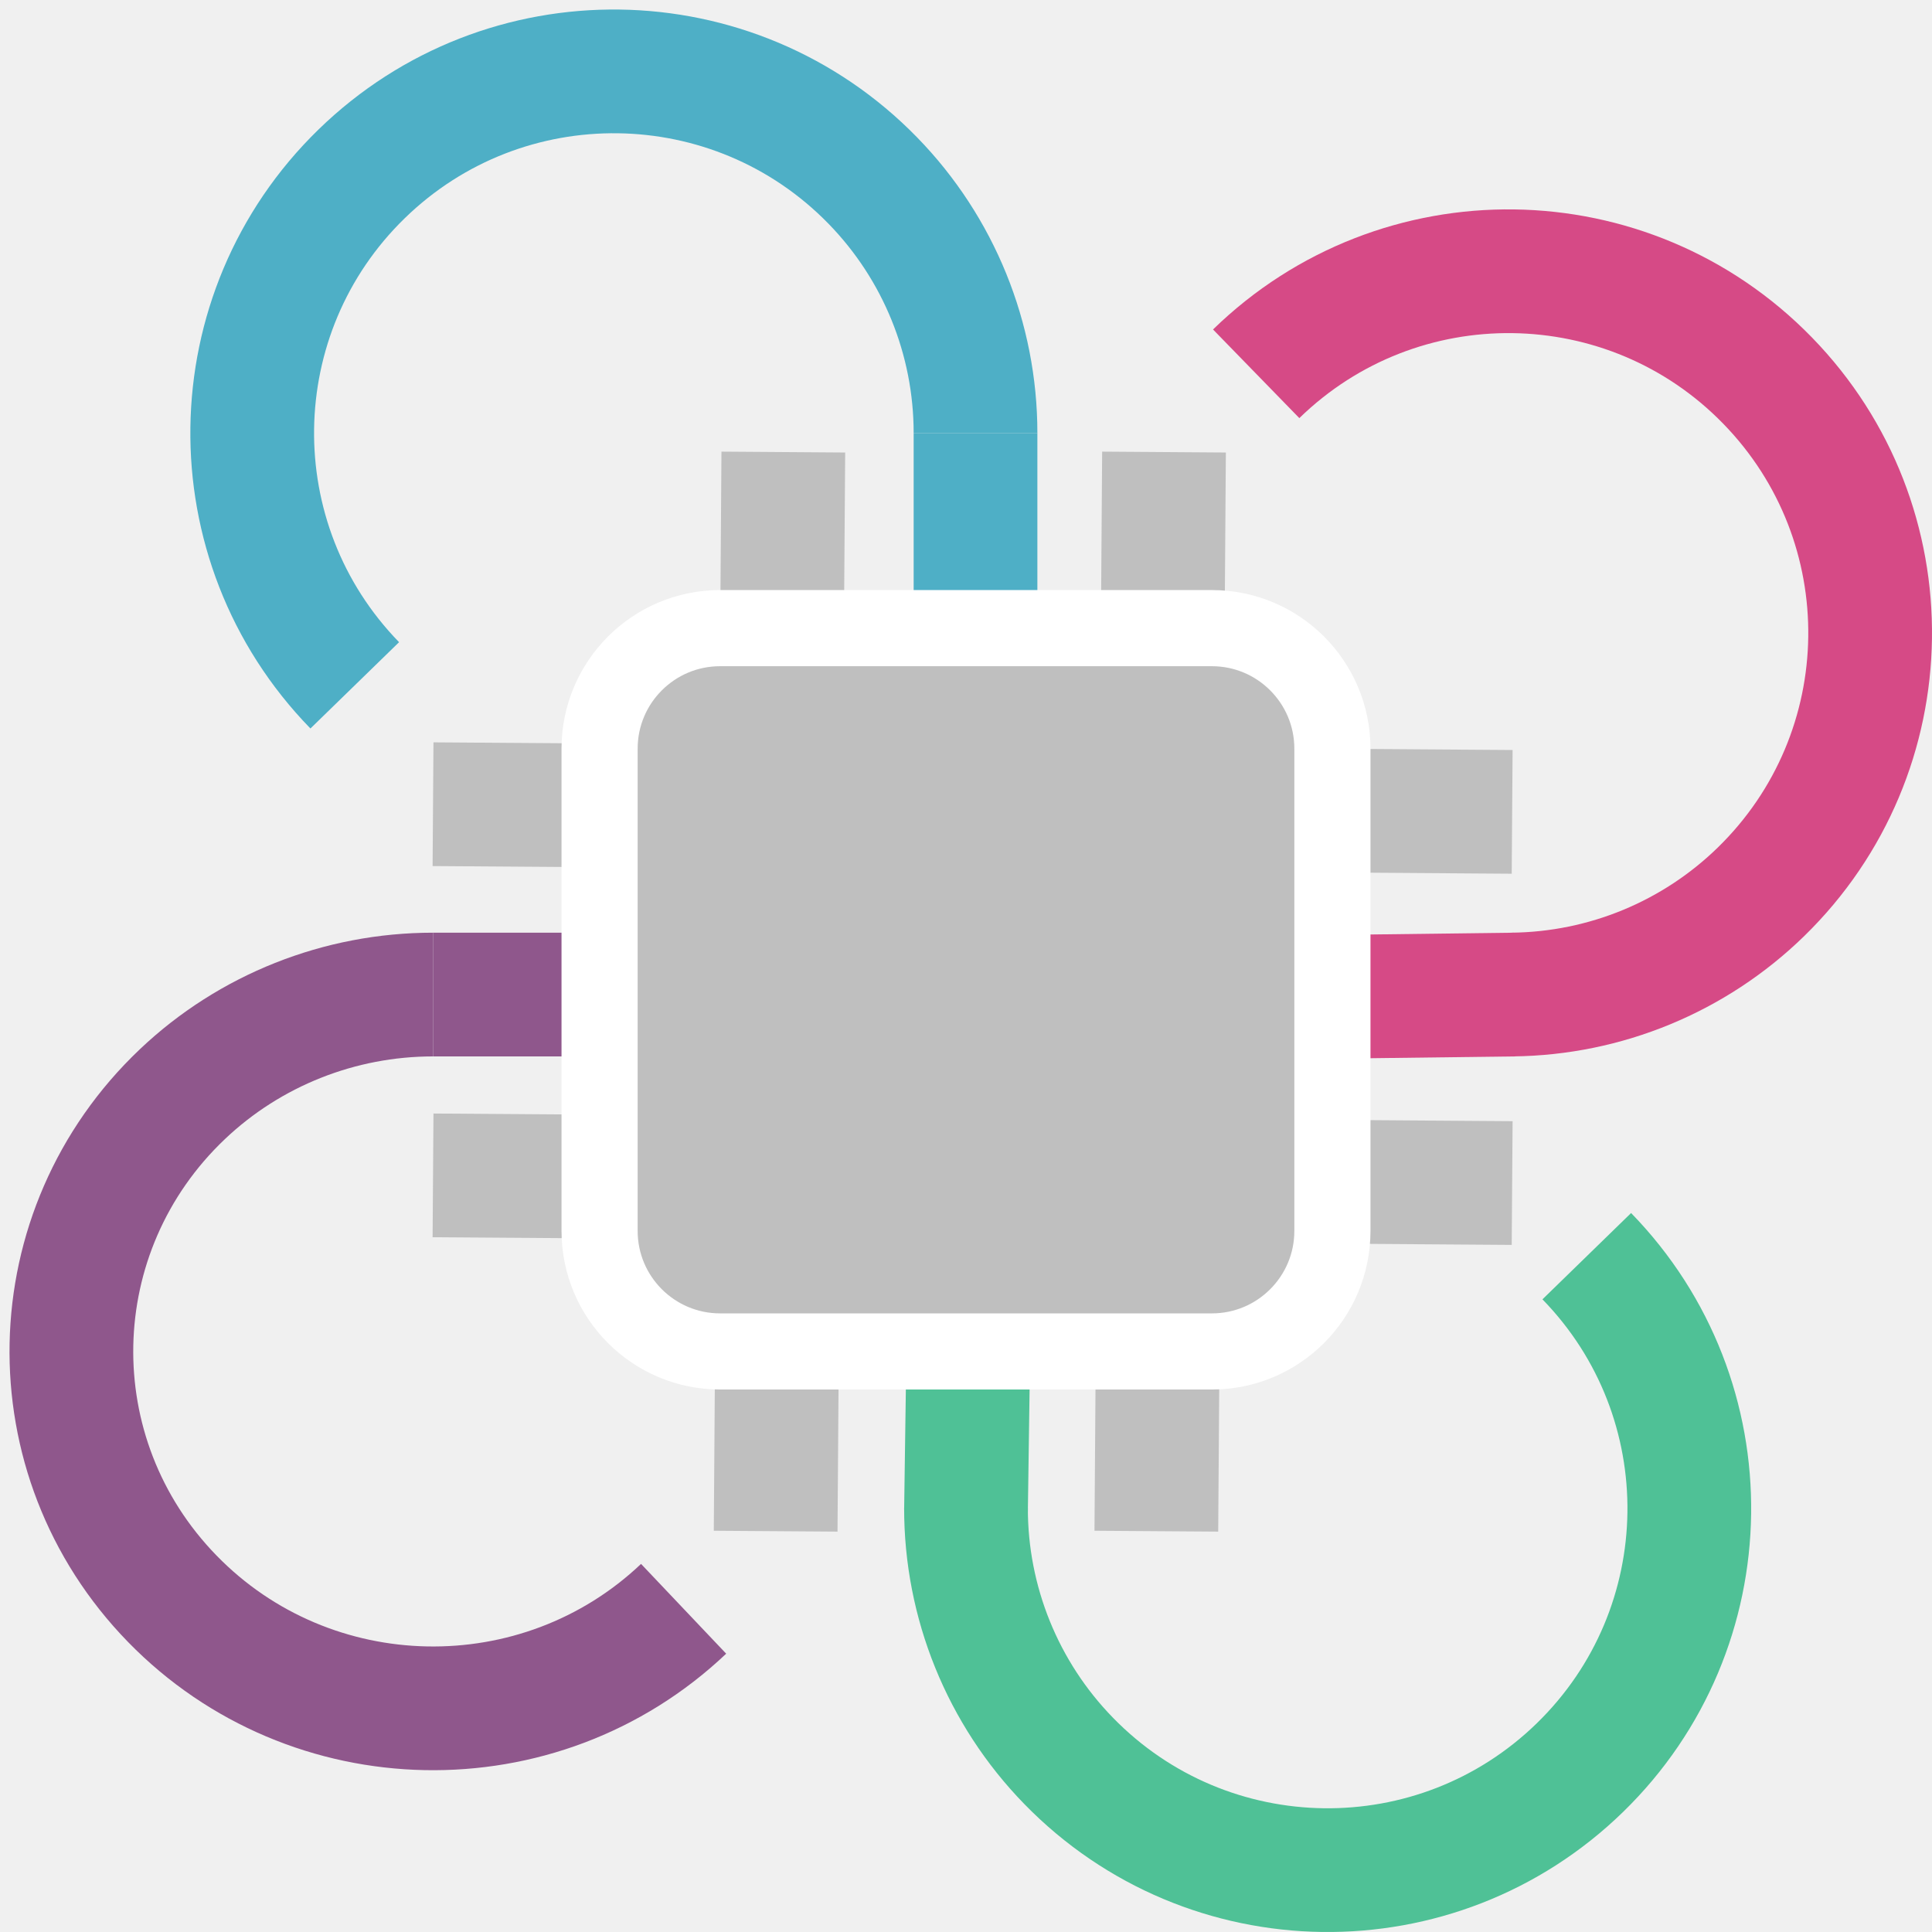
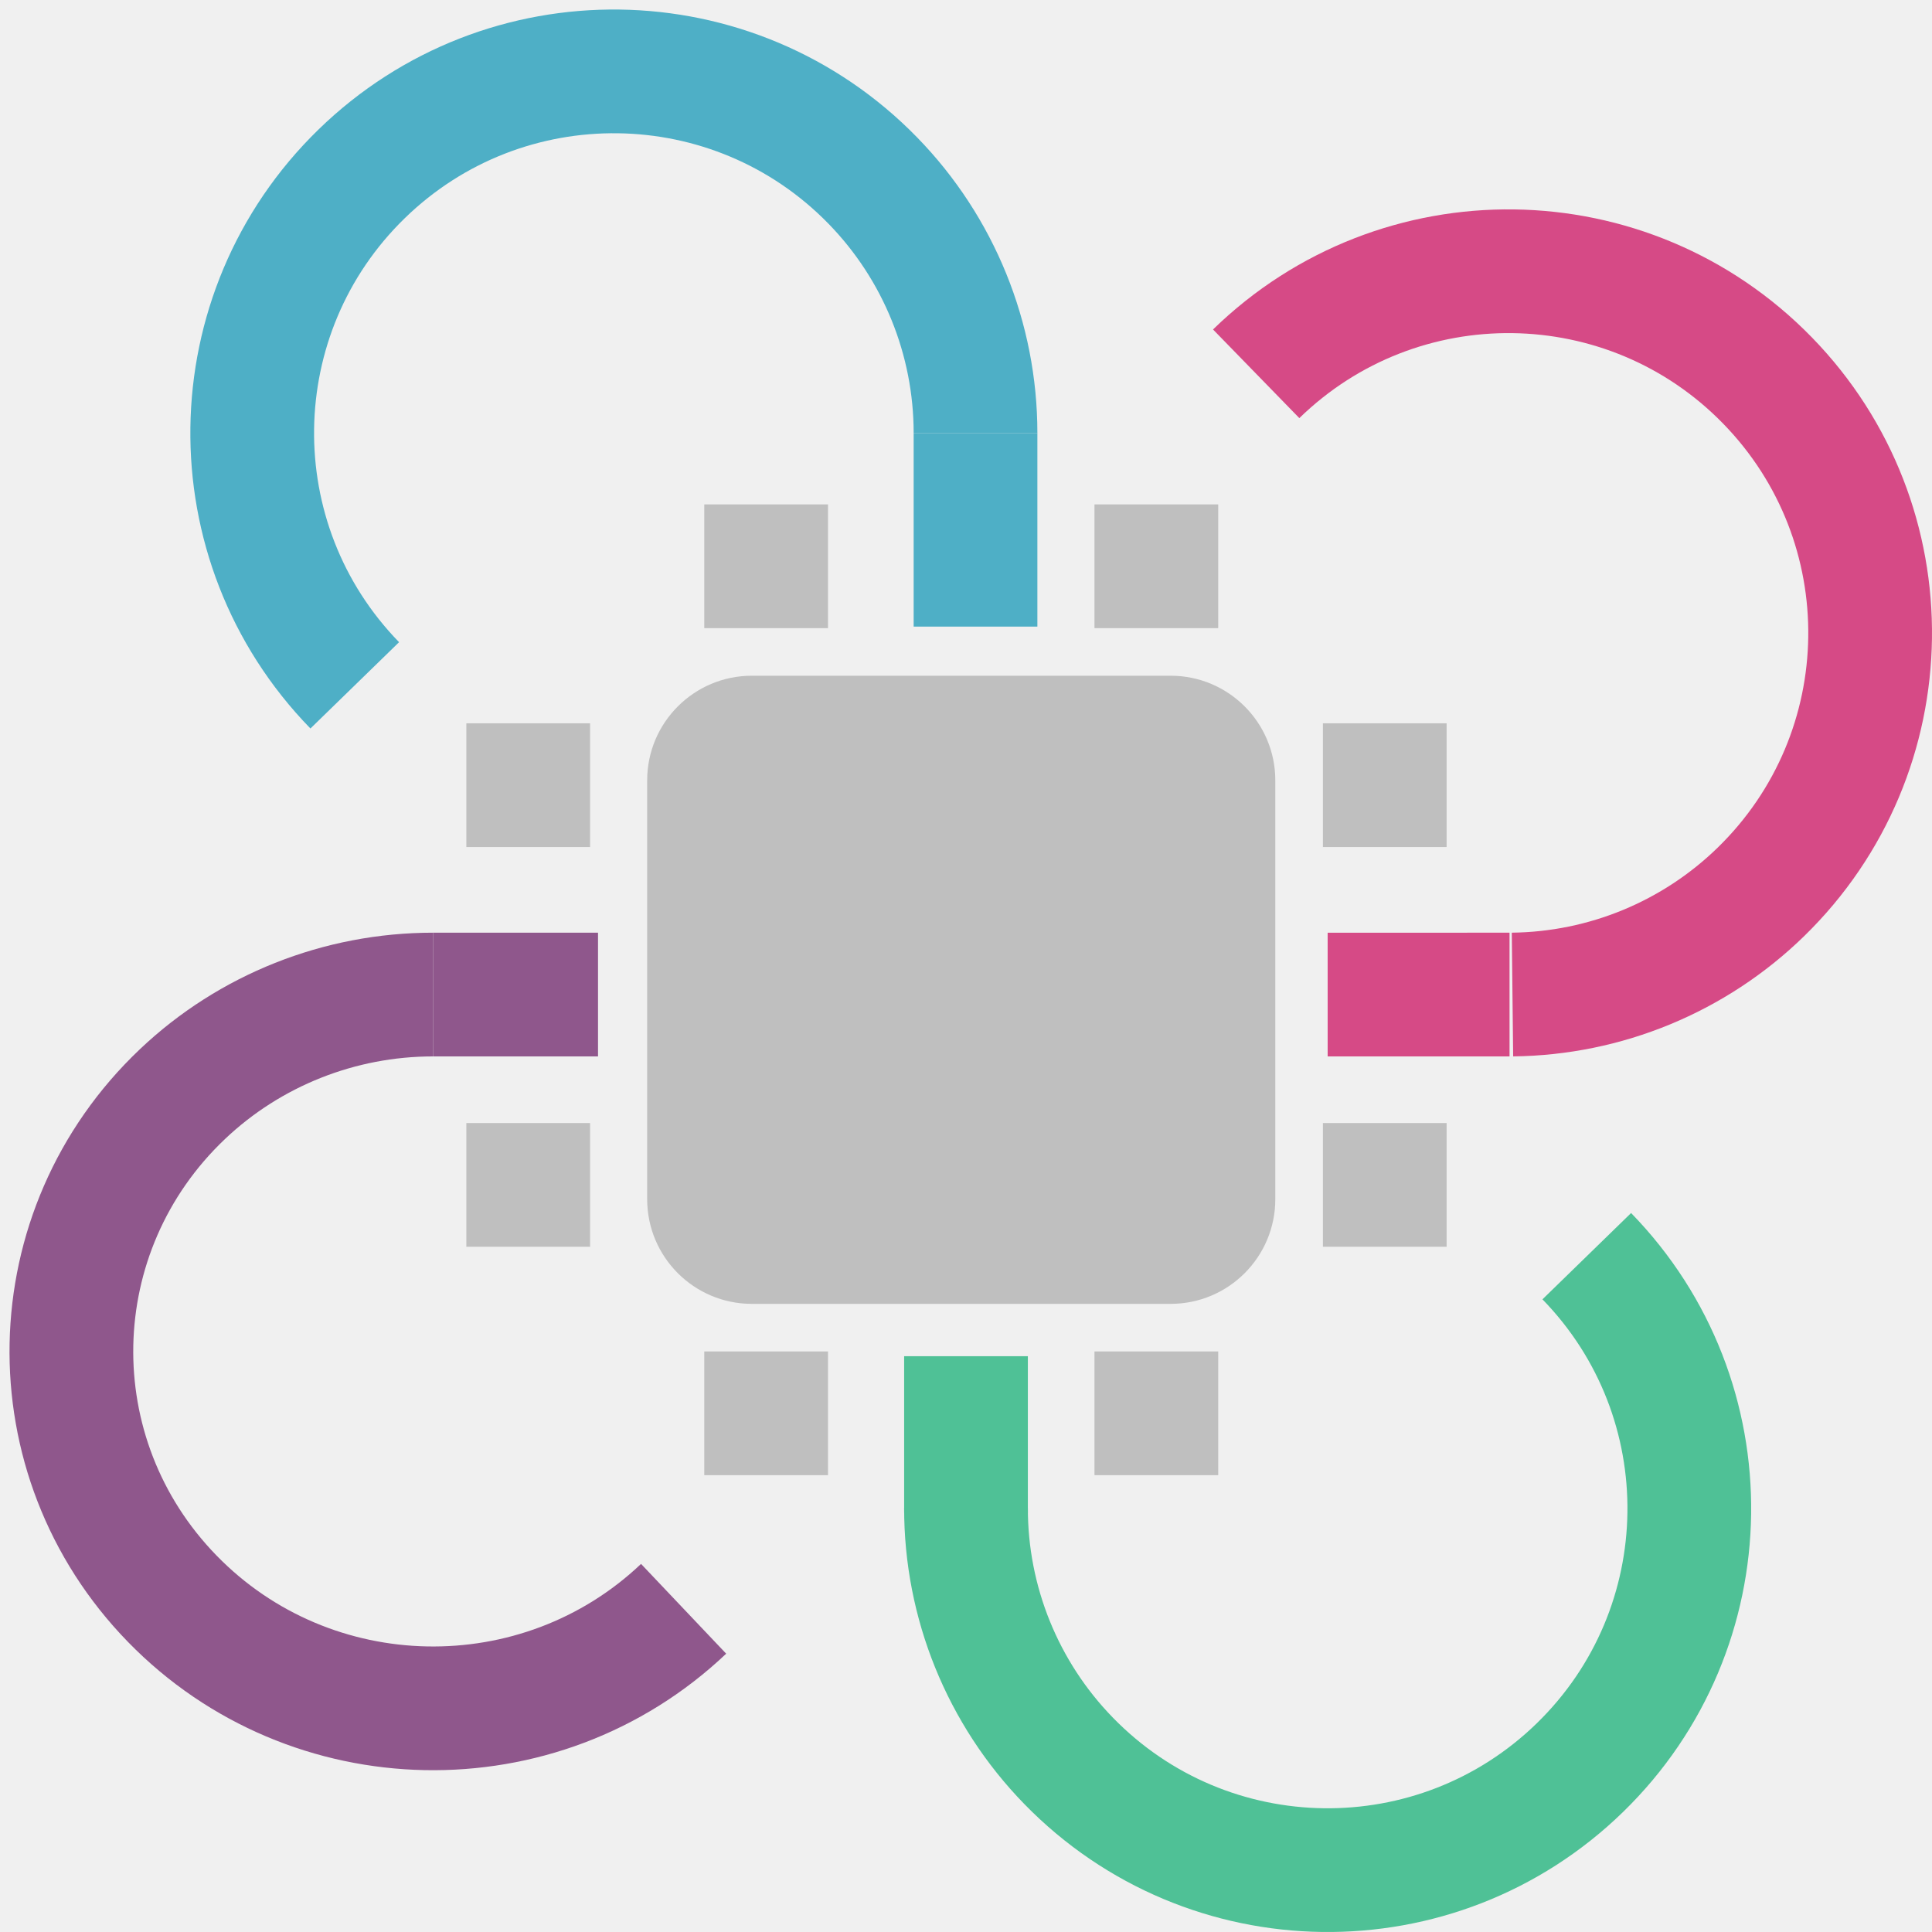
<svg xmlns="http://www.w3.org/2000/svg" width="203" height="203" overflow="hidden">
  <defs>
    <clipPath id="clip0">
      <path d="M633 228 836 228 836 431 633 431Z" fill-rule="evenodd" clip-rule="evenodd" />
    </clipPath>
  </defs>
  <g clip-path="url(#clip0)" transform="translate(-633 -228)">
-     <path d="M754.5 388.886 755.305 275.5" stroke="#BFBFBF" stroke-width="13" stroke-miterlimit="8" fill="none" fill-rule="evenodd" />
-     <path d="M714.5 388.886 715.305 275.5" stroke="#BFBFBF" stroke-width="13" stroke-miterlimit="8" fill="none" fill-rule="evenodd" />
-     <path d="M678.5 351.5 791.886 352.305" stroke="#BFBFBF" stroke-width="13" stroke-miterlimit="8" fill="none" fill-rule="evenodd" />
-     <path d="M678.5 312.5 791.886 313.305" stroke="#BFBFBF" stroke-width="13" stroke-miterlimit="8" fill="none" fill-rule="evenodd" />
-     <path d="M0 0 0.231 16.222" stroke="#4FC196" stroke-width="13" stroke-miterlimit="8" fill="none" fill-rule="evenodd" transform="matrix(-1 -8.74228e-08 -8.74228e-08 1 734.731 370.5)" />
-     <path d="M678.5 332.5 697.185 332.5" stroke="#8F578C" stroke-width="13" stroke-miterlimit="8" fill="none" fill-rule="evenodd" />
+     <path d="M734.5 370.5 734.5 386.952" stroke="#4FC196" stroke-width="13" stroke-miterlimit="8" fill="none" fill-rule="evenodd" />
+     <path d="M678.5 332.5 695.835 332.5" stroke="#8F578C" stroke-width="13" stroke-miterlimit="8" fill="none" fill-rule="evenodd" />
    <path d="M670.275 300.01C655.634 284.974 655.954 260.915 670.99 246.275 686.026 231.634 710.085 231.954 724.726 246.99 731.634 254.085 735.5 263.597 735.5 273.5" stroke="#4EAFC6" stroke-width="13" stroke-miterlimit="8" fill="none" fill-rule="evenodd" />
    <path d="M704.829 397.04C689.696 411.39 665.641 410.916 651.1 395.983 636.558 381.049 637.038 357.31 652.171 342.96 659.249 336.249 668.684 332.5 678.5 332.5" stroke="#8F578C" stroke-width="13" stroke-miterlimit="8" fill="none" fill-rule="evenodd" />
    <path d="M764.99 267.275C780.026 252.634 804.085 252.954 818.726 267.99 833.367 283.026 833.046 307.085 818.01 321.726 811.019 328.533 801.677 332.39 791.919 332.498" stroke="#D64A86" stroke-width="13" stroke-miterlimit="8" fill="none" fill-rule="evenodd" />
    <path d="M799.726 359.99C814.367 375.026 814.046 399.085 799.01 413.726 783.974 428.367 759.916 428.046 745.275 413.01 738.349 405.898 734.482 396.357 734.5 386.43" stroke="#4FC196" stroke-width="13" stroke-miterlimit="8" fill="none" fill-rule="evenodd" />
-     <path d="M0 0 18.64 0.233" stroke="#D64A86" stroke-width="13" stroke-miterlimit="8" fill="none" fill-rule="evenodd" transform="matrix(1 0 0 -1 773.5 332.733)" />
-     <path d="M735.5 273.5 735.5 294.543" stroke="#4EAFC6" stroke-width="13" stroke-miterlimit="8" fill="none" fill-rule="evenodd" />
-     <path d="M696 306.667C696 299.671 701.671 294 708.667 294L760.333 294C767.329 294 773 299.671 773 306.667L773 357.333C773 364.329 767.329 370 760.333 370L708.667 370C701.671 370 696 364.329 696 357.333Z" stroke="#FFFFFF" stroke-width="8" stroke-miterlimit="8" fill="#BFBFBF" fill-rule="evenodd" />
+     <path d="M0 0 19.111 0.002" stroke="#D64A86" stroke-width="13" stroke-miterlimit="8" fill="none" fill-rule="evenodd" transform="matrix(1 0 0 -1 772.5 332.502)" />
+     <path d="M735.5 273.5 735.5 293.839" stroke="#4EAFC6" stroke-width="13" stroke-miterlimit="8" fill="none" fill-rule="evenodd" />
+     <path d="M701 310C701 303.925 705.925 299 712 299L756 299C762.075 299 767 303.925 767 310L767 354C767 360.075 762.075 365 756 365L712 365C705.925 365 701 360.075 701 354Z" fill="#BFBFBF" fill-rule="evenodd" />
+     <rect x="707" y="370" width="13" height="13" fill="#BFBFBF" />
+     <rect x="748" y="370" width="13" height="13" fill="#BFBFBF" />
+     <rect x="707" y="281" width="13" height="13" fill="#BFBFBF" />
+     <rect x="748" y="281" width="13" height="13" fill="#BFBFBF" />
+     <rect x="772" y="304" width="13" height="13" fill="#BFBFBF" />
+     <rect x="772" y="346" width="13" height="13" fill="#BFBFBF" />
+     <rect x="682" y="304" width="13" height="13" fill="#BFBFBF" />
+     <rect x="682" y="346" width="13" height="13" fill="#BFBFBF" />
  </g>
</svg>
